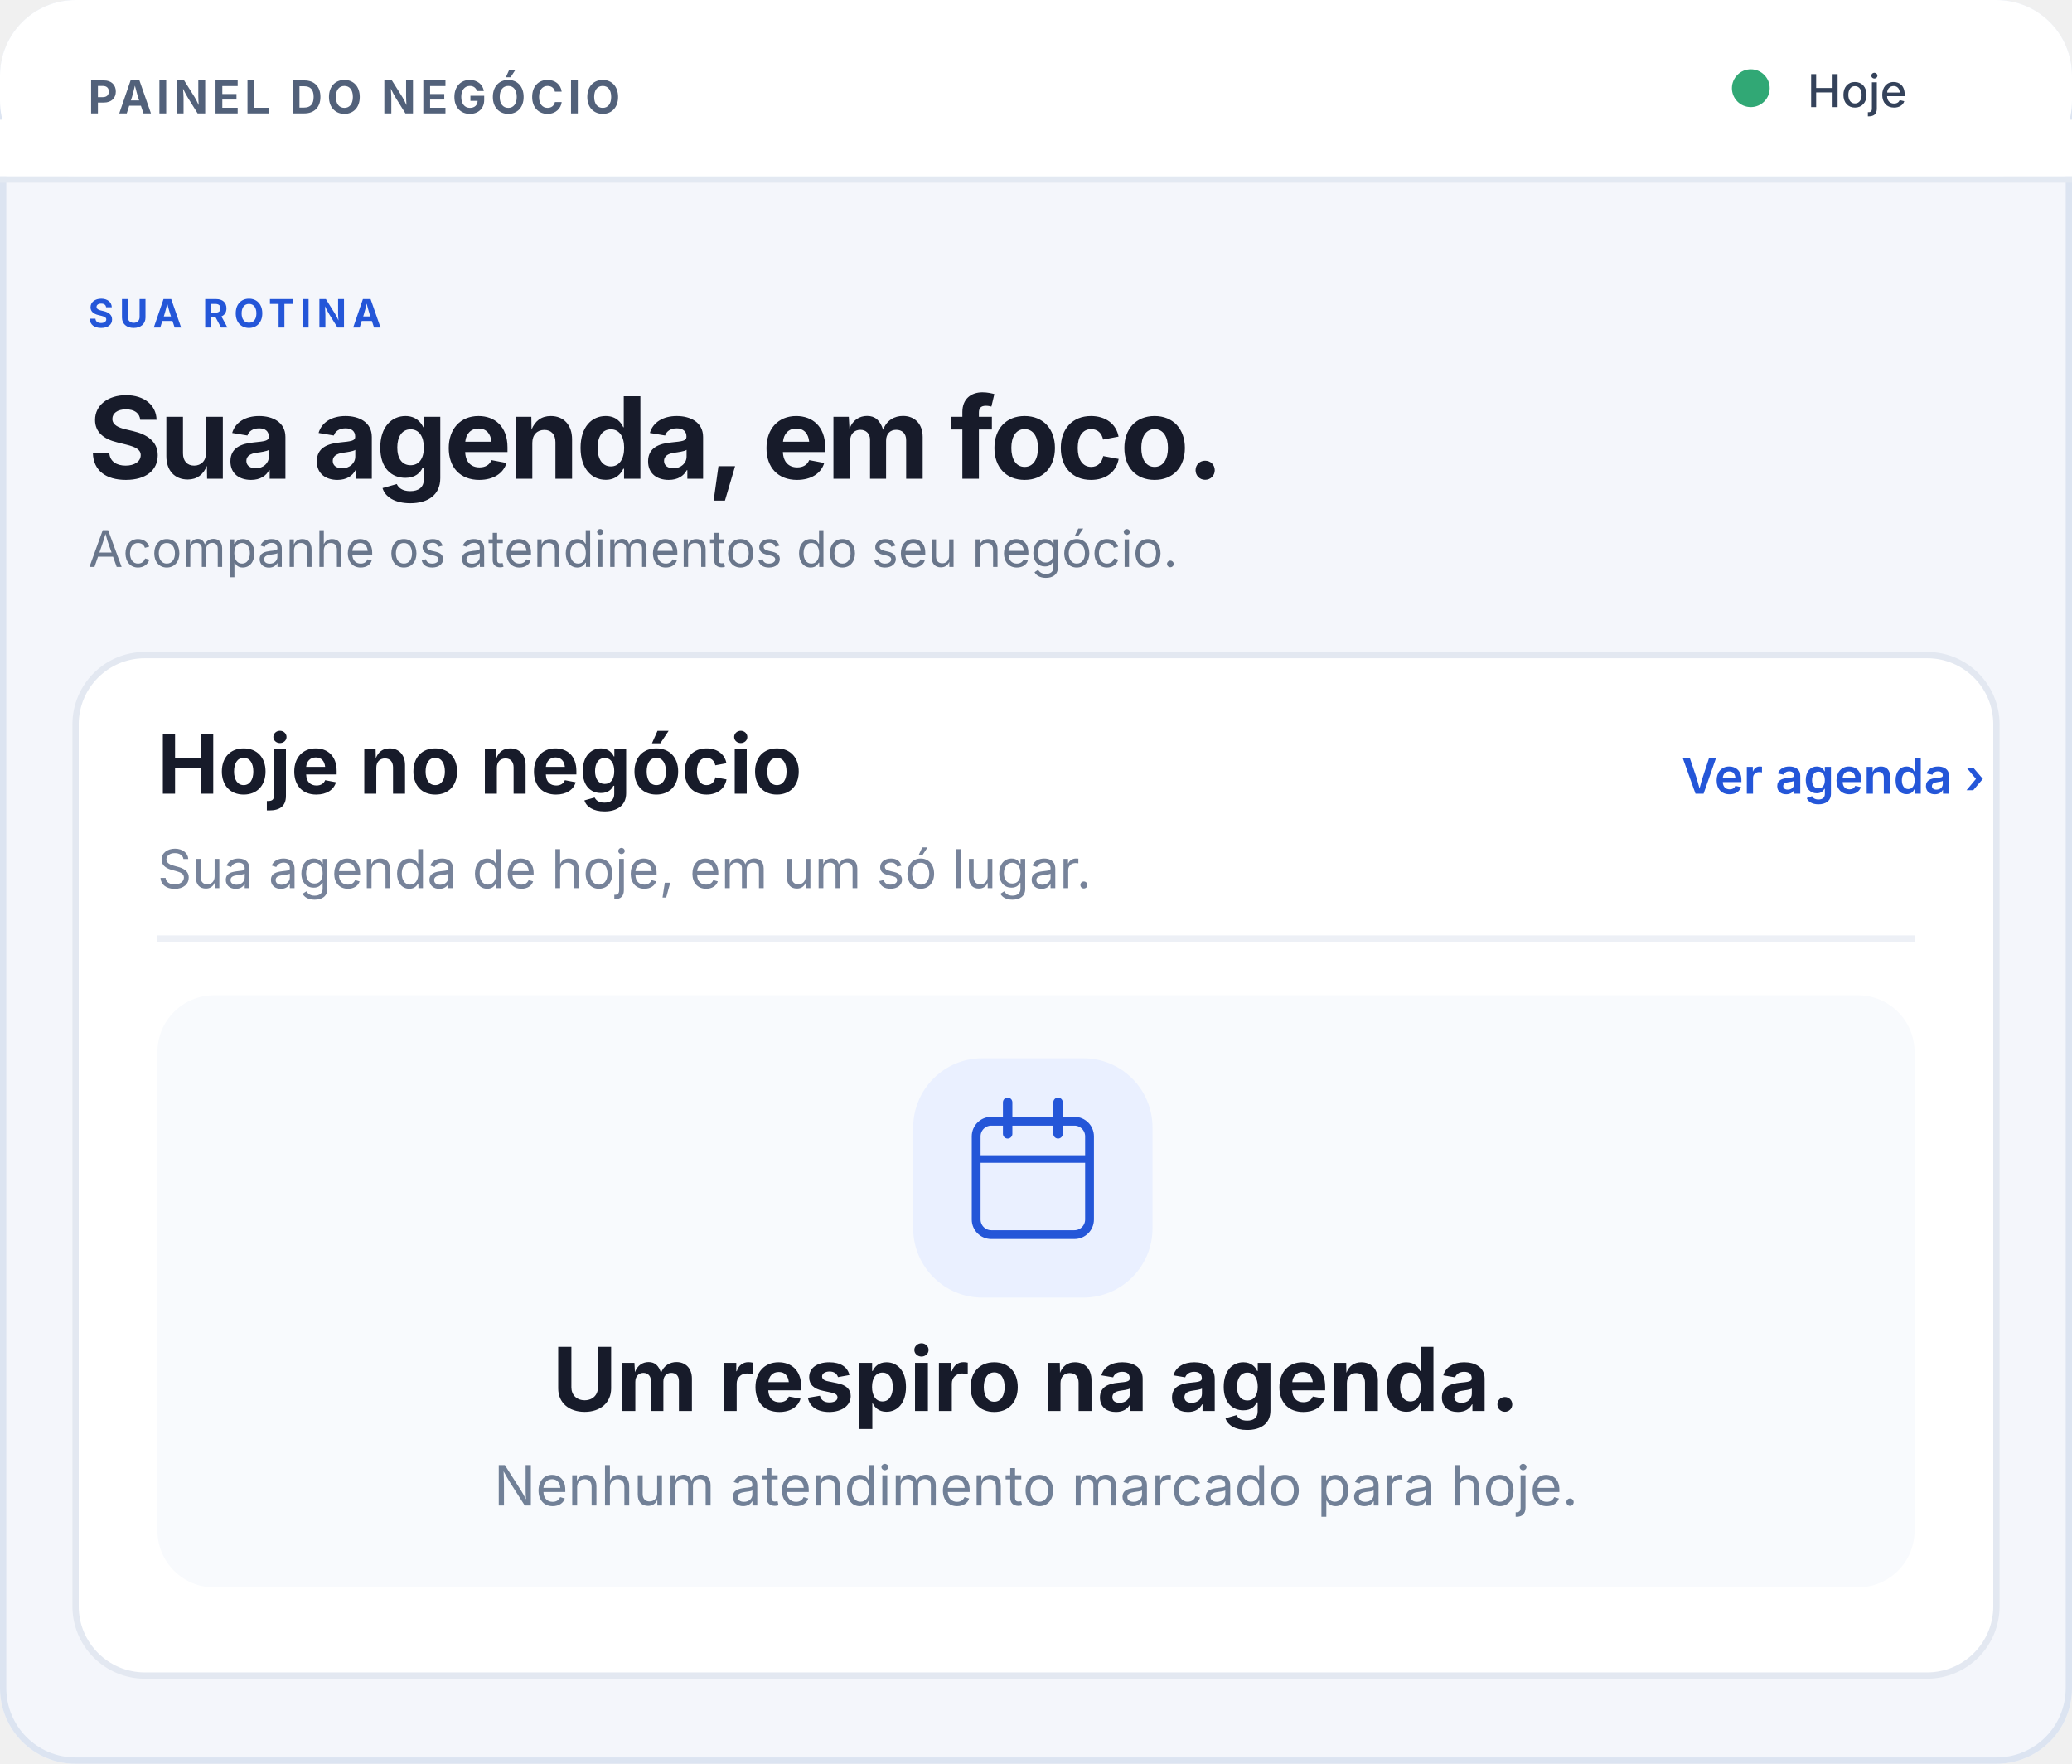
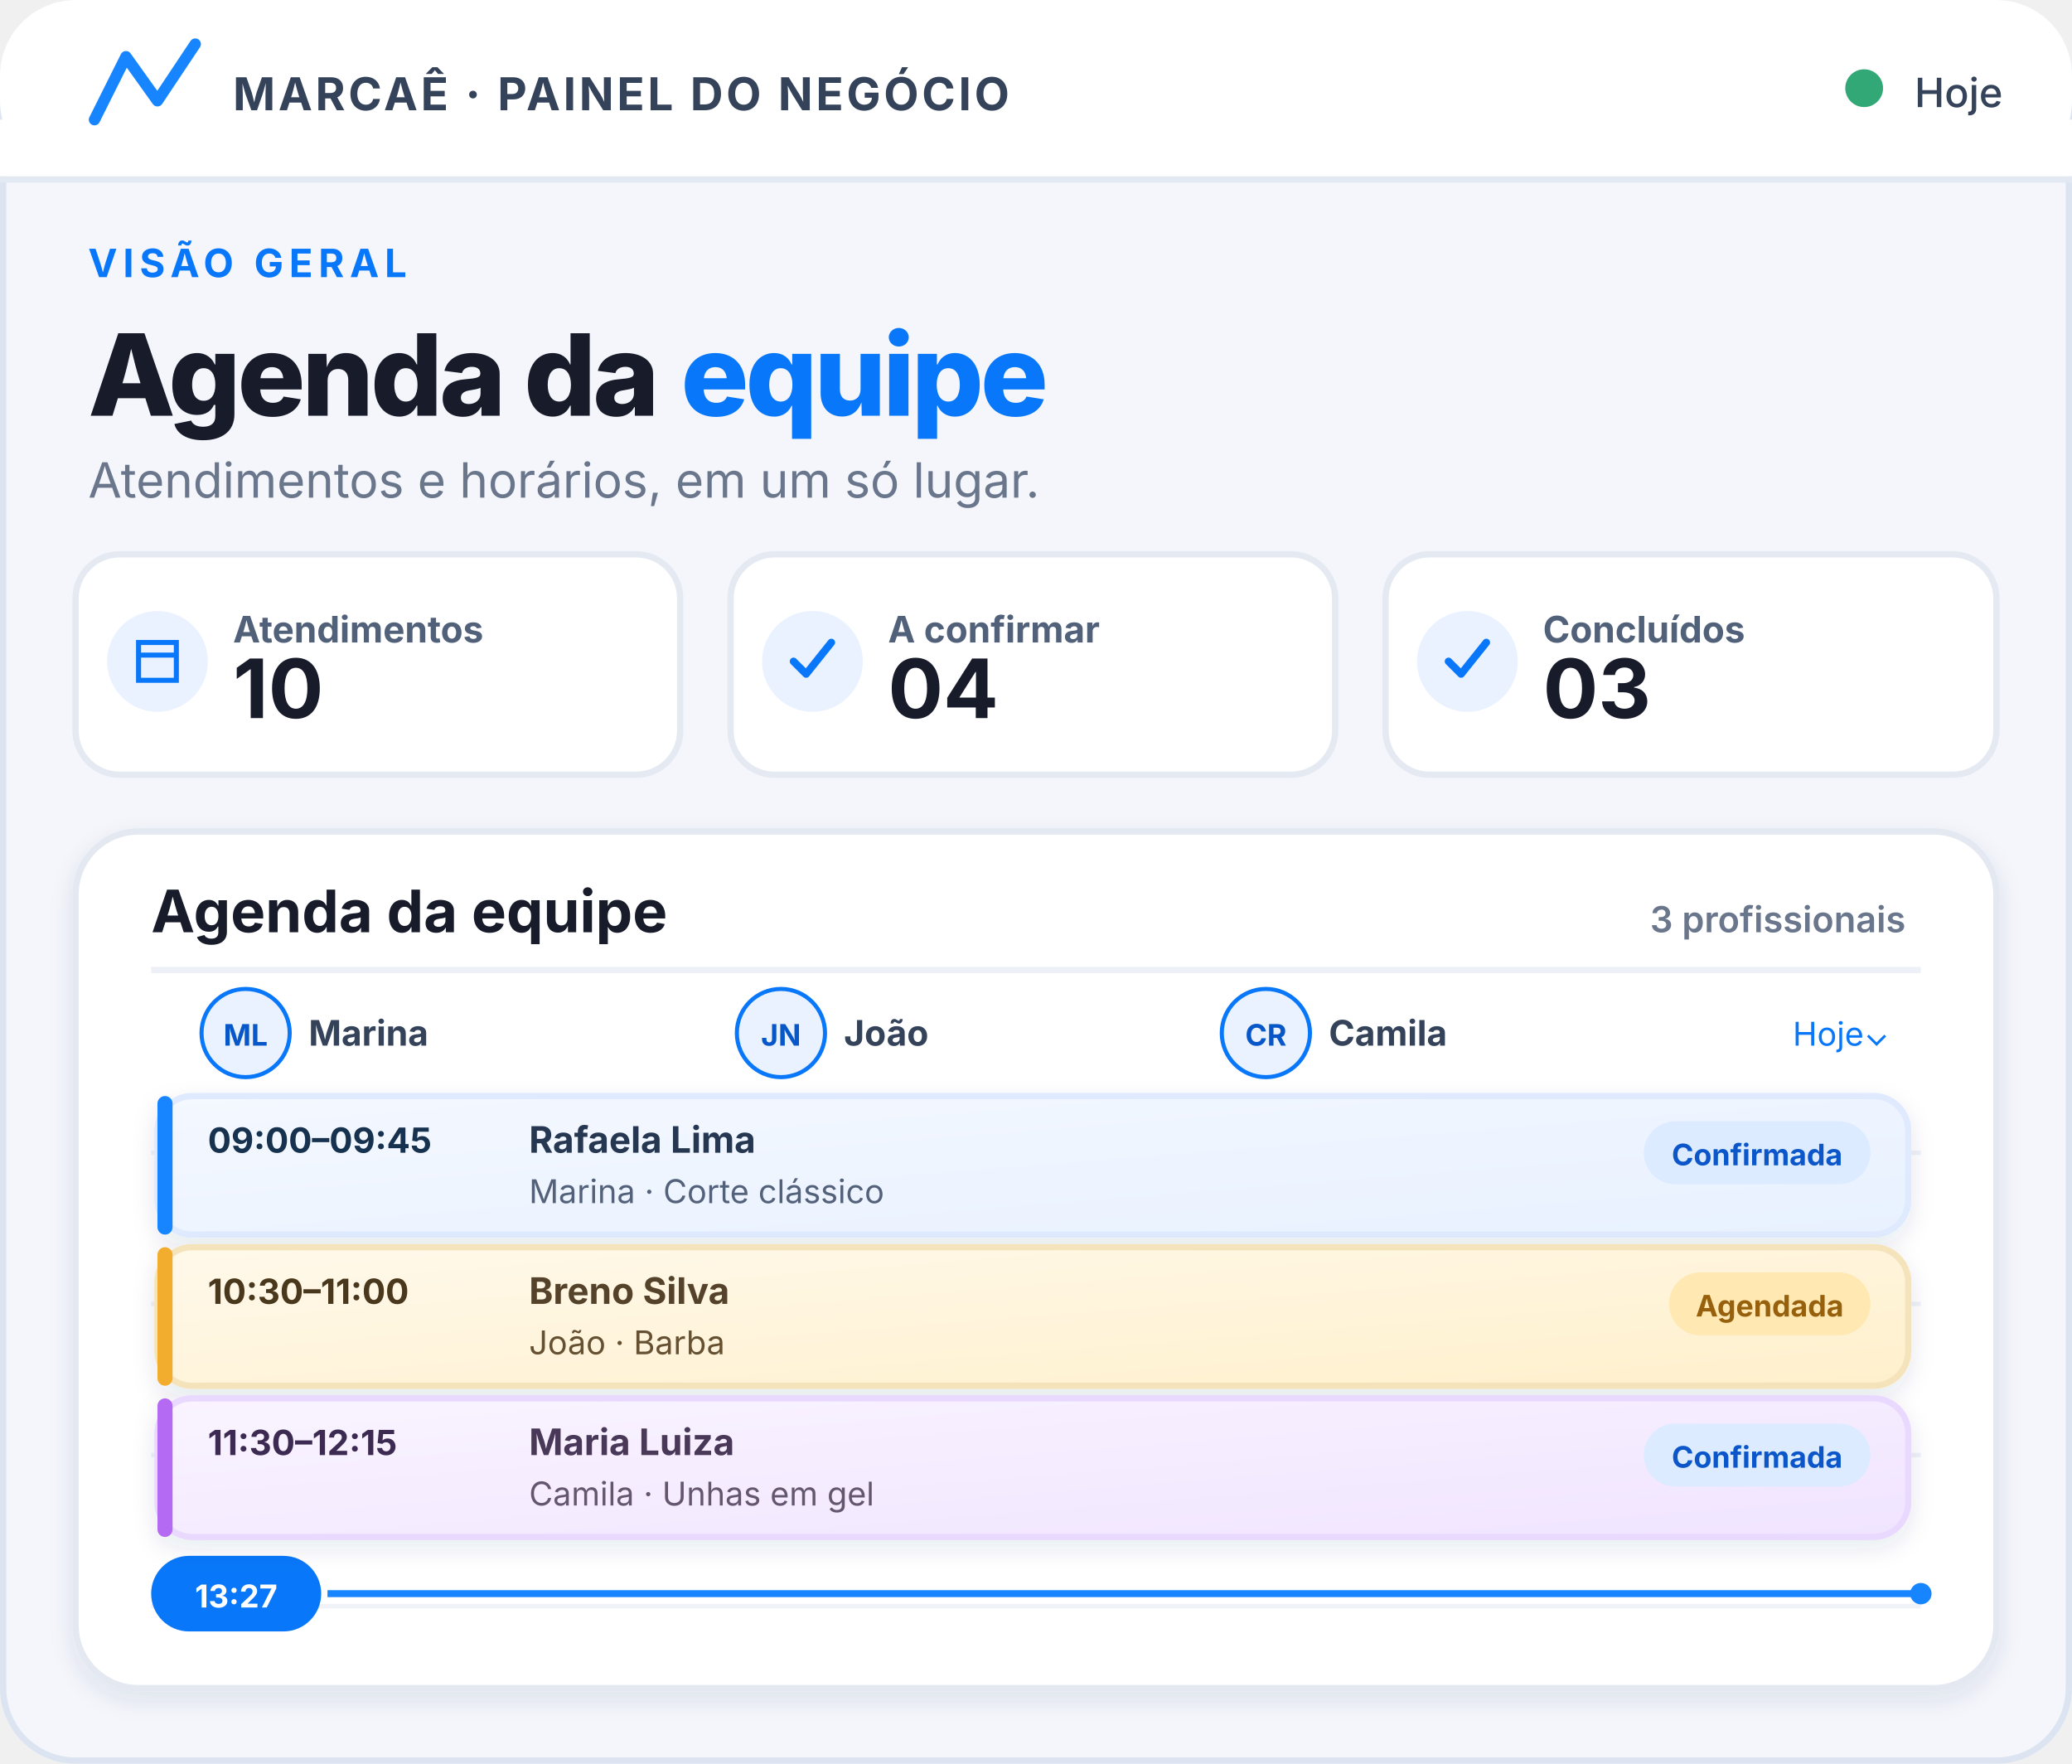
- <svg xmlns="http://www.w3.org/2000/svg" width="329" height="280" viewBox="0 0 329 280">
+ <svg xmlns="http://www.w3.org/2000/svg" width="329" height="280" viewBox="0 0 329 280" style="width:100%;height:280px;flex-shrink:0">
+   <style>
+     @keyframes bookingIn { 0% { opacity: 0; transform: translateY(6px) scale(.985); } 72% { opacity: 1; transform: translateY(-1px) scale(1); } 100% { opacity: 1; transform: translateY(0) scale(1); } }
+     @keyframes linePulse { 0%,100% { opacity: .72; } 50% { opacity: 1; } }
+     @keyframes timeAdvance { from { transform: translateY(-23px); } to { transform: translateY(0); } }
+     @keyframes nowPulse { 0%,100% { transform: scale(1); } 50% { transform: scale(1.05); } }
+     @keyframes metricFirst { 0%,34% { opacity: 1; transform: translateY(0); } 46%,100% { opacity: 0; transform: translateY(-3px); } }
+     @keyframes metricMiddle { 0%,34% { opacity: 0; transform: translateY(3px); } 44%,55% { opacity: 1; transform: translateY(0); } 68%,100% { opacity: 0; transform: translateY(-3px); } }
+     @keyframes metricFinal { 0%,59% { opacity: 0; transform: translateY(3px); } 73%,100% { opacity: 1; transform: translateY(0); } }
+     .metric-first,.metric-middle { opacity: 0; } .metric-final { opacity: 1; }
+     @media (prefers-reduced-motion: no-preference) {
+       .metric-first { animation: metricFirst 1.1s ease .1s both; }
+       .metric-middle { animation: metricMiddle 1.1s ease .1s both; }
+       .metric-final { animation: metricFinal 1.1s cubic-bezier(.2,.75,.25,1) .1s both; }
+       .booking { transform-box: fill-box; transform-origin: center; animation: bookingIn .7s cubic-bezier(.2,.75,.25,1) both; }
+       .booking-1 { animation-delay: .25s; } .booking-2 { animation-delay: .65s; } .booking-3 { animation-delay: 1.05s; }
+       .time-advance { animation: timeAdvance 1.8s cubic-bezier(.2,.75,.25,1) .5s both; }
+       .live-line { animation: linePulse 2.4s ease-in-out 1s infinite; }
+       .now-pill { transform-box: fill-box; transform-origin: center; animation: nowPulse 2.4s ease-in-out 1s infinite; }
+     }
+   </style>
+   <defs>
+     <linearGradient id="confirmedFill" x1="0" y1="0" x2="1" y2="1">
+       <stop stop-color="#F4F8FF" />
+       <stop offset="1" stop-color="#E8F1FF" />
+     </linearGradient>
+     <linearGradient id="pendingFill" x1="0" y1="0" x2="1" y2="1">
+       <stop stop-color="#FFF9EB" />
+       <stop offset="1" stop-color="#FFF0CC" />
+     </linearGradient>
+     <linearGradient id="altFill" x1="0" y1="0" x2="1" y2="1">
+       <stop stop-color="#FAF4FF" />
+       <stop offset="1" stop-color="#F0E4FF" />
+     </linearGradient>
+     <filter id="cardShadow" x="-12%" y="-20%" width="124%" height="150%">
+       <feDropShadow dx="0" dy="1.4" stdDeviation="1.8" flood-color="#25385E" flood-opacity=".10" />
+     </filter>
+   </defs>
  <rect width="329" height="280" rx="12" fill="#F4F6FB" />
  <rect x=".5" y=".5" width="328" height="279" rx="11.5" fill="none" stroke="#DCE4F1" />
-   <rect x="0" y="0" width="329" height="28" rx="12" fill="#FFFFFF" />
-   <rect x="0" y="19" width="329" height="9" fill="#FFFFFF" />
-   <line x1="0" y1="28.5" x2="329" y2="28.5" stroke="#E3E9F2" />
-   <text x="14" y="18" font-family="Inter,system-ui,sans-serif" font-size="7.2" font-weight="700" letter-spacing=".7" fill="#52617A">
-         PAINEL DO NEGÓCIO
-       </text>
-   <circle cx="278" cy="14" r="3" fill="#31A875" />
-   <text x="287" y="17" font-family="Inter,system-ui,sans-serif" font-size="7.2" font-weight="500" fill="#34425A">
-         Hoje
-       </text>
-   <text x="14" y="52" font-family="Inter,system-ui,sans-serif" font-size="6.2" font-weight="700" letter-spacing=".9" fill="#2456D8">
-         SUA ROTINA
-       </text>
-   <text x="14" y="76" font-family="Inter,system-ui,sans-serif" font-size="18" font-weight="750" letter-spacing="-.5" fill="#171B2A">
-         Sua agenda, em foco.
-       </text>
-   <text x="14" y="90" font-family="Inter,system-ui,sans-serif" font-size="8" fill="#69768B">
-         Acompanhe os atendimentos do seu negócio.
-       </text>
-   <rect x="12" y="104" width="305" height="162" rx="11" fill="#FFFFFF" stroke="#E3E8F1" />
-   <text x="25" y="126" font-family="Inter,system-ui,sans-serif" font-size="13" font-weight="700" fill="#171B2A">
-         Hoje no negócio
-       </text>
-   <text x="267" y="126" font-family="Inter,system-ui,sans-serif" font-size="7.8" font-weight="600" fill="#2456D8">
-         Ver agenda ›
-       </text>
-   <text x="25" y="141" font-family="Inter,system-ui,sans-serif" font-size="8.5" fill="#77839A">
-         Sua agenda de hoje, em um só lugar.
-       </text>
-   <line x1="25" y1="149" x2="304" y2="149" stroke="#EDF0F6" />
-   <rect x="25" y="158" width="279" height="94" rx="9" fill="#F8FAFD" />
-   <rect x="145" y="168" width="38" height="38" rx="11" fill="#EAF0FF" />
-   <rect x="155" y="178" width="18" height="18" rx="2.4" fill="none" stroke="#2456D8" stroke-width="1.4" />
-   <line x1="155" y1="184" x2="173" y2="184" stroke="#2456D8" stroke-width="1.2" />
-   <line x1="160" y1="175" x2="160" y2="180" stroke="#2456D8" stroke-width="1.5" stroke-linecap="round" />
-   <line x1="168" y1="175" x2="168" y2="180" stroke="#2456D8" stroke-width="1.5" stroke-linecap="round" />
-   <text x="164.5" y="224" text-anchor="middle" font-family="Inter,system-ui,sans-serif" font-size="14" font-weight="650" fill="#171B2A">
-         Um respiro na agenda.
-       </text>
-   <text x="164.5" y="239" text-anchor="middle" font-family="Inter,system-ui,sans-serif" font-size="8.8" fill="#718097">
-         Nenhum atendimento marcado para hoje.
-       </text>
+   <rect width="329" height="28" rx="12" fill="#FFF" />
+   <rect y="19" width="329" height="9" fill="#FFF" />
+   <line y1="28.5" x2="329" y2="28.5" stroke="#E3E9F2" />
+   <path d="m15 19 5-10 5 7 6-9" fill="none" stroke="#1685FF" stroke-width="1.8" stroke-linecap="round" stroke-linejoin="round" />
+   <text x="37" y="17.5" font-family="Inter,system-ui,sans-serif" font-size="7.2" font-weight="700" letter-spacing=".5" fill="#34425A">MARCAÊ · PAINEL DO NEGÓCIO</text>
+   <circle cx="296" cy="14" r="3" fill="#31A875" />
+   <text x="304" y="17" font-family="Inter,system-ui,sans-serif" font-size="6.4" font-weight="550" fill="#34425A">Hoje</text>
+   <text x="14" y="44" font-family="Inter,system-ui,sans-serif" font-size="6.2" font-weight="700" letter-spacing=".9" fill="#0877F9">VISÃO GERAL</text>
+   <text x="14" y="66" font-family="Inter,system-ui,sans-serif" font-size="18" font-weight="760" letter-spacing="-.55" fill="#171B2A">Agenda da <tspan fill="#0877F9">equipe</tspan>
+   </text>
+   <text x="14" y="79" font-family="Inter,system-ui,sans-serif" font-size="7.7" fill="#69768B">Atendimentos e horários, em um só lugar.</text>
+   <g font-family="Inter,system-ui,sans-serif">
+     <rect x="12" y="88" width="96" height="35" rx="7" fill="#FFF" stroke="#E4E9F2" />
+     <rect x="116" y="88" width="96" height="35" rx="7" fill="#FFF" stroke="#E4E9F2" />
+     <rect x="220" y="88" width="97" height="35" rx="7" fill="#FFF" stroke="#E4E9F2" />
+     <circle cx="25" cy="105" r="8" fill="#EAF2FF" />
+     <path d="M22 102h6v6h-6zM22 104h6" fill="none" stroke="#0877F9" stroke-width=".8" />
+     <text x="37" y="102" font-size="5.8" font-weight="650" fill="#52617A">Atendimentos</text>
+     <text class="metric-first" x="37" y="114" font-size="13" font-weight="750" fill="#171B2A">00</text>
+     <text class="metric-middle" x="37" y="114" font-size="13" font-weight="750" fill="#171B2A">05</text>
+     <text class="metric-final" x="37" y="114" font-size="13" font-weight="750" fill="#171B2A">10</text>
+     <circle cx="129" cy="105" r="8" fill="#EAF2FF" />
+     <path d="m126 105 2 2 4-5" fill="none" stroke="#0877F9" stroke-width="1.2" stroke-linecap="round" stroke-linejoin="round" />
+     <text x="141" y="102" font-size="5.8" font-weight="650" fill="#52617A">A confirmar</text>
+     <text class="metric-first" x="141" y="114" font-size="13" font-weight="750" fill="#171B2A">00</text>
+     <text class="metric-middle" x="141" y="114" font-size="13" font-weight="750" fill="#171B2A">02</text>
+     <text class="metric-final" x="141" y="114" font-size="13" font-weight="750" fill="#171B2A">04</text>
+     <circle cx="233" cy="105" r="8" fill="#EAF2FF" />
+     <path d="m230 105 2 2 4-5" fill="none" stroke="#0877F9" stroke-width="1.2" stroke-linecap="round" stroke-linejoin="round" />
+     <text x="245" y="102" font-size="5.8" font-weight="650" fill="#52617A">Concluídos</text>
+     <text class="metric-first" x="245" y="114" font-size="13" font-weight="750" fill="#171B2A">00</text>
+     <text class="metric-middle" x="245" y="114" font-size="13" font-weight="750" fill="#171B2A">01</text>
+     <text class="metric-final" x="245" y="114" font-size="13" font-weight="750" fill="#171B2A">03</text>
+   </g>
+   <rect x="12" y="132" width="305" height="136" rx="10" fill="#FFF" stroke="#E3E8F1" filter="url(#cardShadow)" />
+   <text x="24" y="148" font-family="Inter,system-ui,sans-serif" font-size="9.3" font-weight="750" fill="#171B2A">Agenda da equipe</text>
+   <text x="262" y="148" font-family="Inter,system-ui,sans-serif" font-size="5.7" font-weight="600" fill="#69768B">3 profissionais</text>
+   <line x1="24" y1="154" x2="305" y2="154" stroke="#EDF0F6" />
+   <g font-family="Inter,system-ui,sans-serif">
+     <circle cx="39" cy="164" r="7" fill="#EAF2FF" stroke="#0877F9" stroke-width=".65" />
+     <text x="39" y="166" text-anchor="middle" font-size="4.7" font-weight="700" fill="#0757C9">ML</text>
+     <text x="49" y="166" font-size="5.6" font-weight="650" fill="#34425A">Marina</text>
+     <circle cx="124" cy="164" r="7" fill="#EAF2FF" stroke="#0877F9" stroke-width=".65" />
+     <text x="124" y="166" text-anchor="middle" font-size="4.7" font-weight="700" fill="#0757C9">JN</text>
+     <text x="134" y="166" font-size="5.6" font-weight="650" fill="#34425A">João</text>
+     <circle cx="201" cy="164" r="7" fill="#EAF2FF" stroke="#0877F9" stroke-width=".65" />
+     <text x="201" y="166" text-anchor="middle" font-size="4.7" font-weight="700" fill="#0757C9">CR</text>
+     <text x="211" y="166" font-size="5.6" font-weight="650" fill="#34425A">Camila</text>
+     <text x="300" y="166" text-anchor="end" font-size="5.2" fill="#0877F9">Hoje⌄</text>
+   </g>
+   <g stroke="#EFF2F7" stroke-width=".7">
+     <line x1="24" y1="183" x2="305" y2="183" />
+     <line x1="24" y1="207" x2="305" y2="207" />
+     <line x1="24" y1="231" x2="305" y2="231" />
+     <line x1="24" y1="255" x2="305" y2="255" />
+   </g>
+   <g class="time-advance">
+     <g class="live-line">
+       <line x1="52" y1="253" x2="305" y2="253" stroke="#1685FF" stroke-width="1.1" />
+       <circle cx="305" cy="253" r="1.7" fill="#1685FF" />
+     </g>
+     <g class="now-pill">
+       <rect x="24" y="247" width="27" height="12" rx="6" fill="#0877F9" />
+       <text x="37.5" y="255.2" text-anchor="middle" font-family="Inter,system-ui,sans-serif" font-size="5" font-weight="700" fill="#FFF">13:27</text>
+     </g>
+   </g>
+   <g class="booking booking-1" filter="url(#cardShadow)">
+     <rect x="25" y="174" width="278" height="22" rx="5.5" fill="url(#confirmedFill)" stroke="#DFEAFE" />
+     <rect x="25" y="174" width="2.4" height="22" rx="1.2" fill="#1685FF" />
+     <text x="33" y="183" font-family="Inter,system-ui,sans-serif" font-size="5.5" font-weight="750" fill="#17304F">09:00–09:45</text>
+     <text x="84" y="183" font-family="Inter,system-ui,sans-serif" font-size="5.8" font-weight="700" fill="#263751">Rafaela Lima</text>
+     <text x="84" y="191" font-family="Inter,system-ui,sans-serif" font-size="5.2" fill="#53627A">Marina · Corte clássico</text>
+     <rect x="261" y="178" width="36" height="10" rx="5" fill="#DCEBFF" />
+     <text x="279" y="185" text-anchor="middle" font-family="Inter,system-ui,sans-serif" font-size="4.7" font-weight="700" fill="#0757C9">Confirmada</text>
+   </g>
+   <g class="booking booking-2" filter="url(#cardShadow)">
+     <rect x="25" y="198" width="278" height="22" rx="5.5" fill="url(#pendingFill)" stroke="#F5E4BB" />
+     <rect x="25" y="198" width="2.4" height="22" rx="1.2" fill="#F3AD2E" />
+     <text x="33" y="207" font-family="Inter,system-ui,sans-serif" font-size="5.5" font-weight="750" fill="#49371C">10:30–11:00</text>
+     <text x="84" y="207" font-family="Inter,system-ui,sans-serif" font-size="5.8" font-weight="700" fill="#554329">Breno Silva</text>
+     <text x="84" y="215" font-family="Inter,system-ui,sans-serif" font-size="5.2" fill="#655131">João · Barba</text>
+     <rect x="265" y="202" width="32" height="10" rx="5" fill="#FFE8B2" />
+     <text x="281" y="209" text-anchor="middle" font-family="Inter,system-ui,sans-serif" font-size="4.7" font-weight="700" fill="#96600A">Agendada</text>
+   </g>
+   <g class="booking booking-3" filter="url(#cardShadow)">
+     <rect x="25" y="222" width="278" height="22" rx="5.5" fill="url(#altFill)" stroke="#EAD9FF" />
+     <rect x="25" y="222" width="2.4" height="22" rx="1.2" fill="#B46AF2" />
+     <text x="33" y="231" font-family="Inter,system-ui,sans-serif" font-size="5.5" font-weight="750" fill="#3D2C52">11:30–12:15</text>
+     <text x="84" y="231" font-family="Inter,system-ui,sans-serif" font-size="5.8" font-weight="700" fill="#493858">Maria Luiza</text>
+     <text x="84" y="239" font-family="Inter,system-ui,sans-serif" font-size="5.2" fill="#65566F">Camila · Unhas em gel</text>
+     <rect x="261" y="226" width="36" height="10" rx="5" fill="#DCEBFF" />
+     <text x="279" y="233" text-anchor="middle" font-family="Inter,system-ui,sans-serif" font-size="4.7" font-weight="700" fill="#0757C9">Confirmada</text>
+   </g>
</svg>
